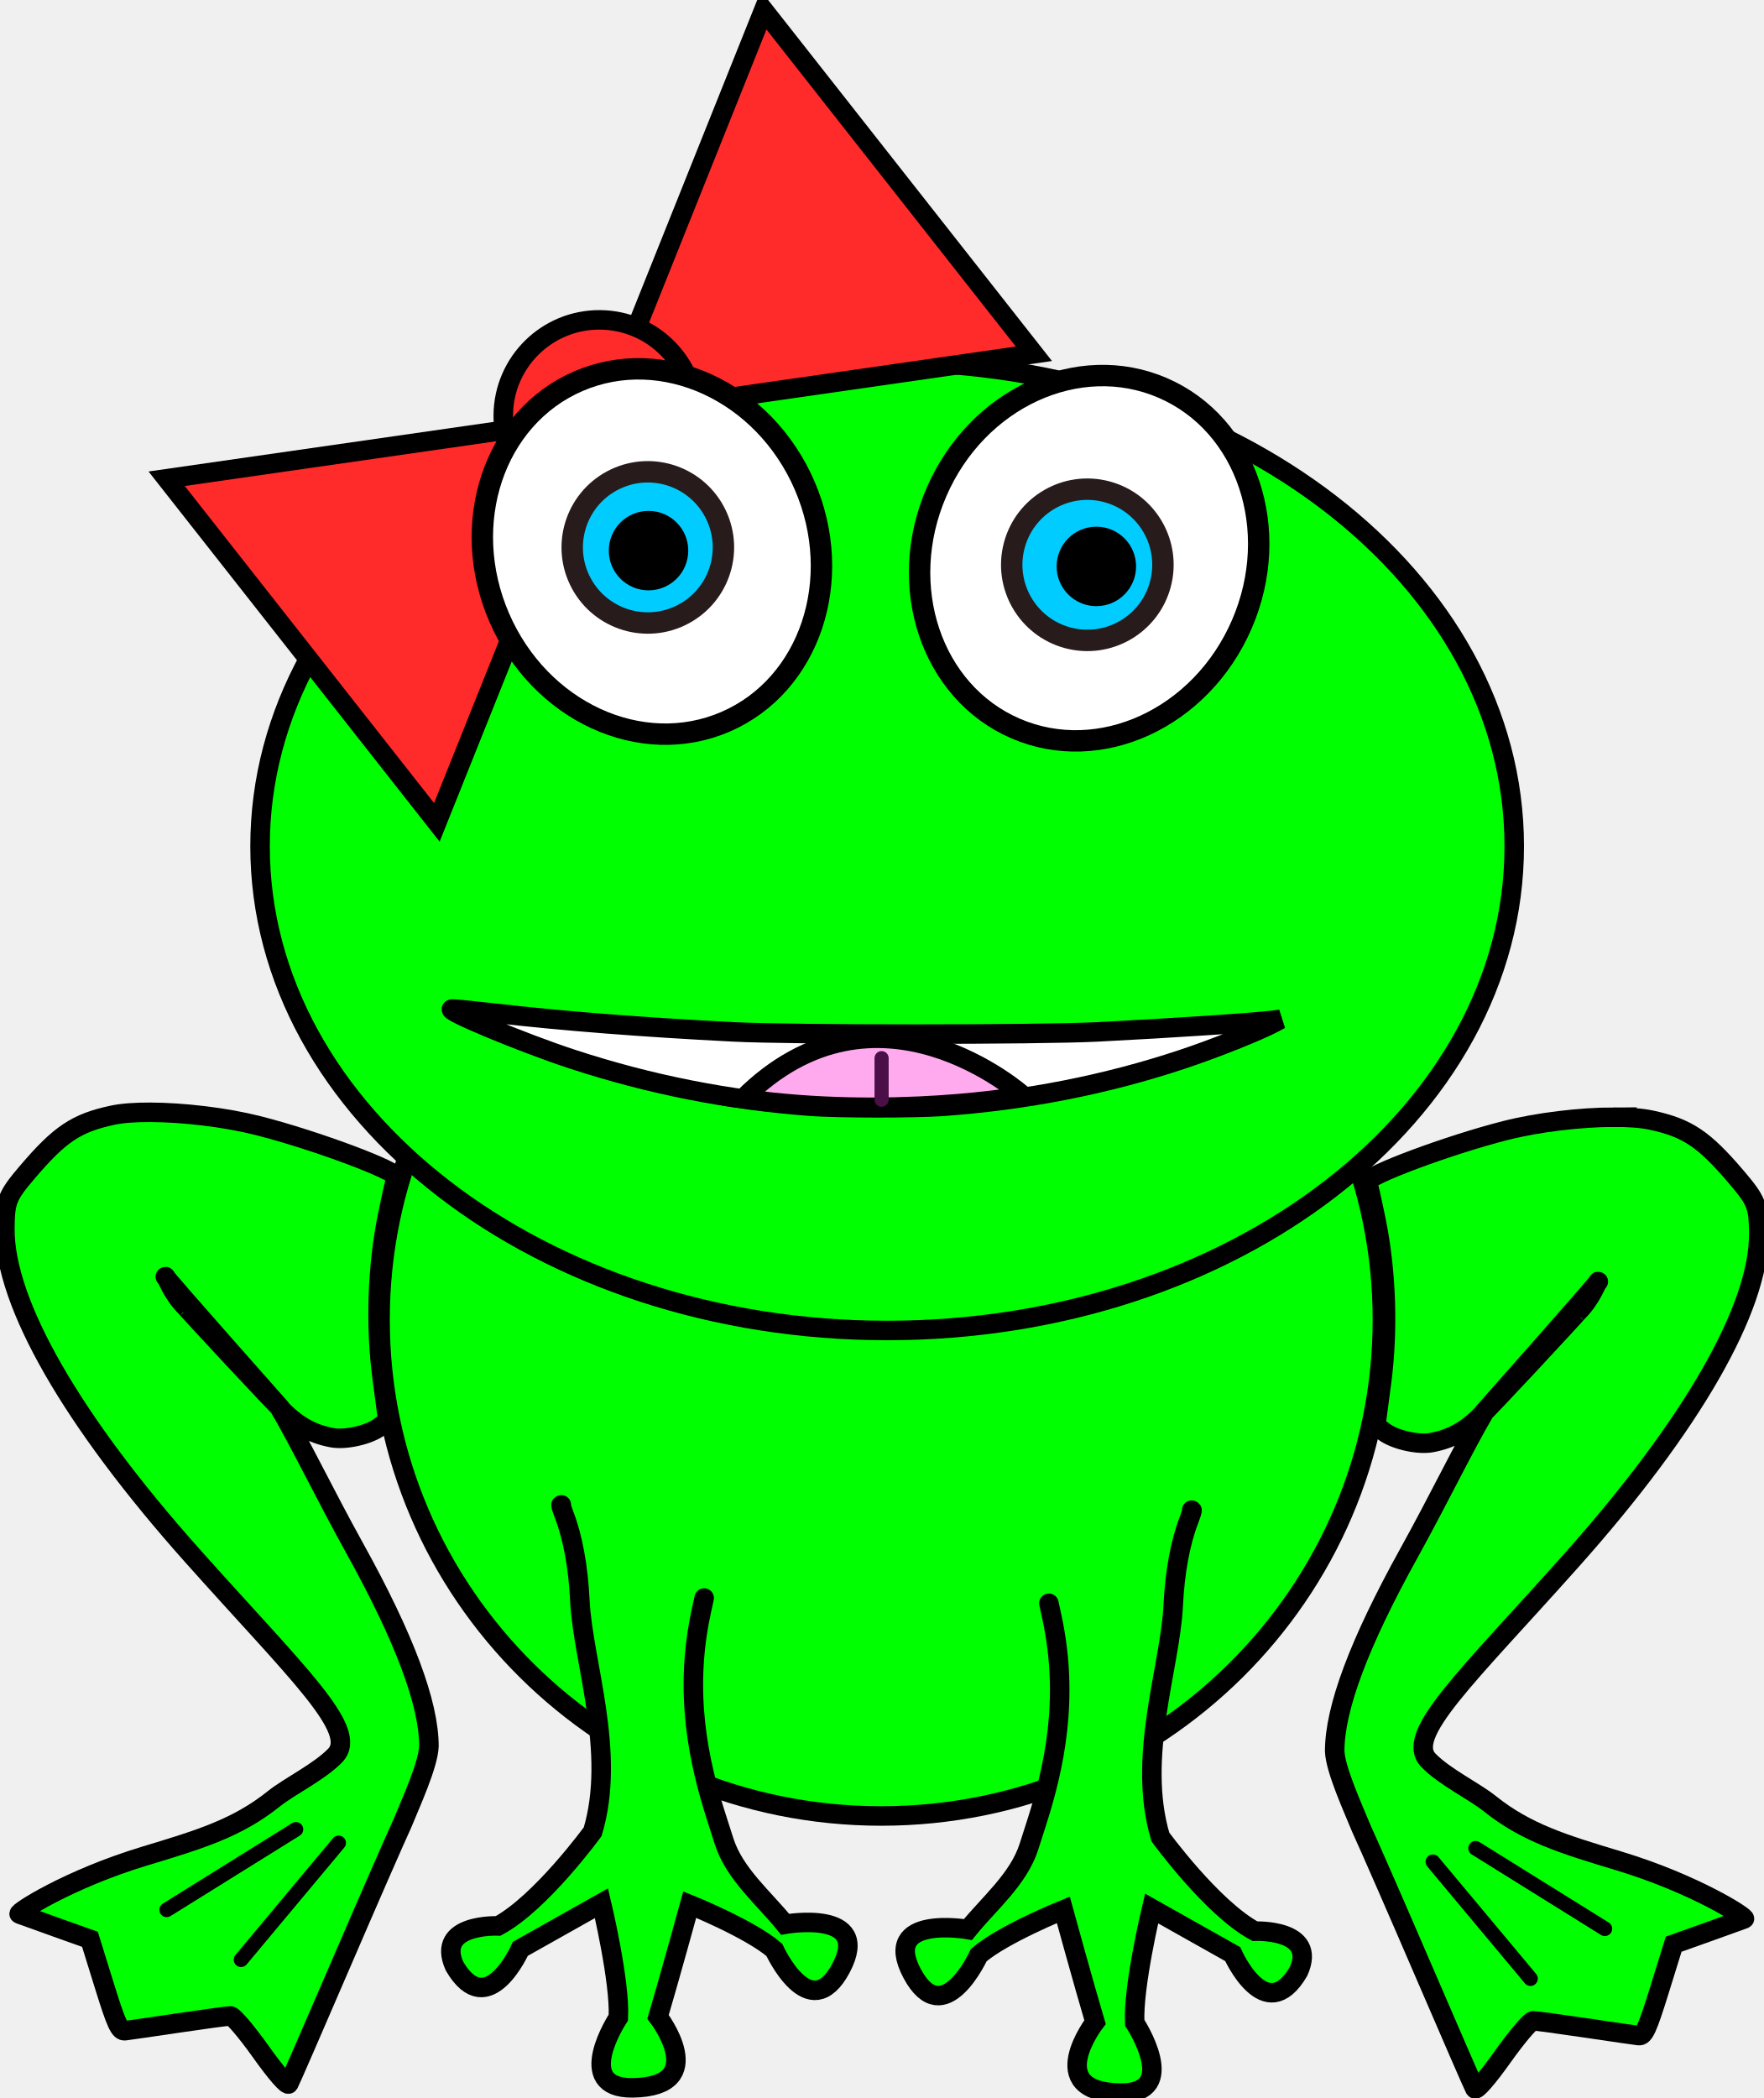
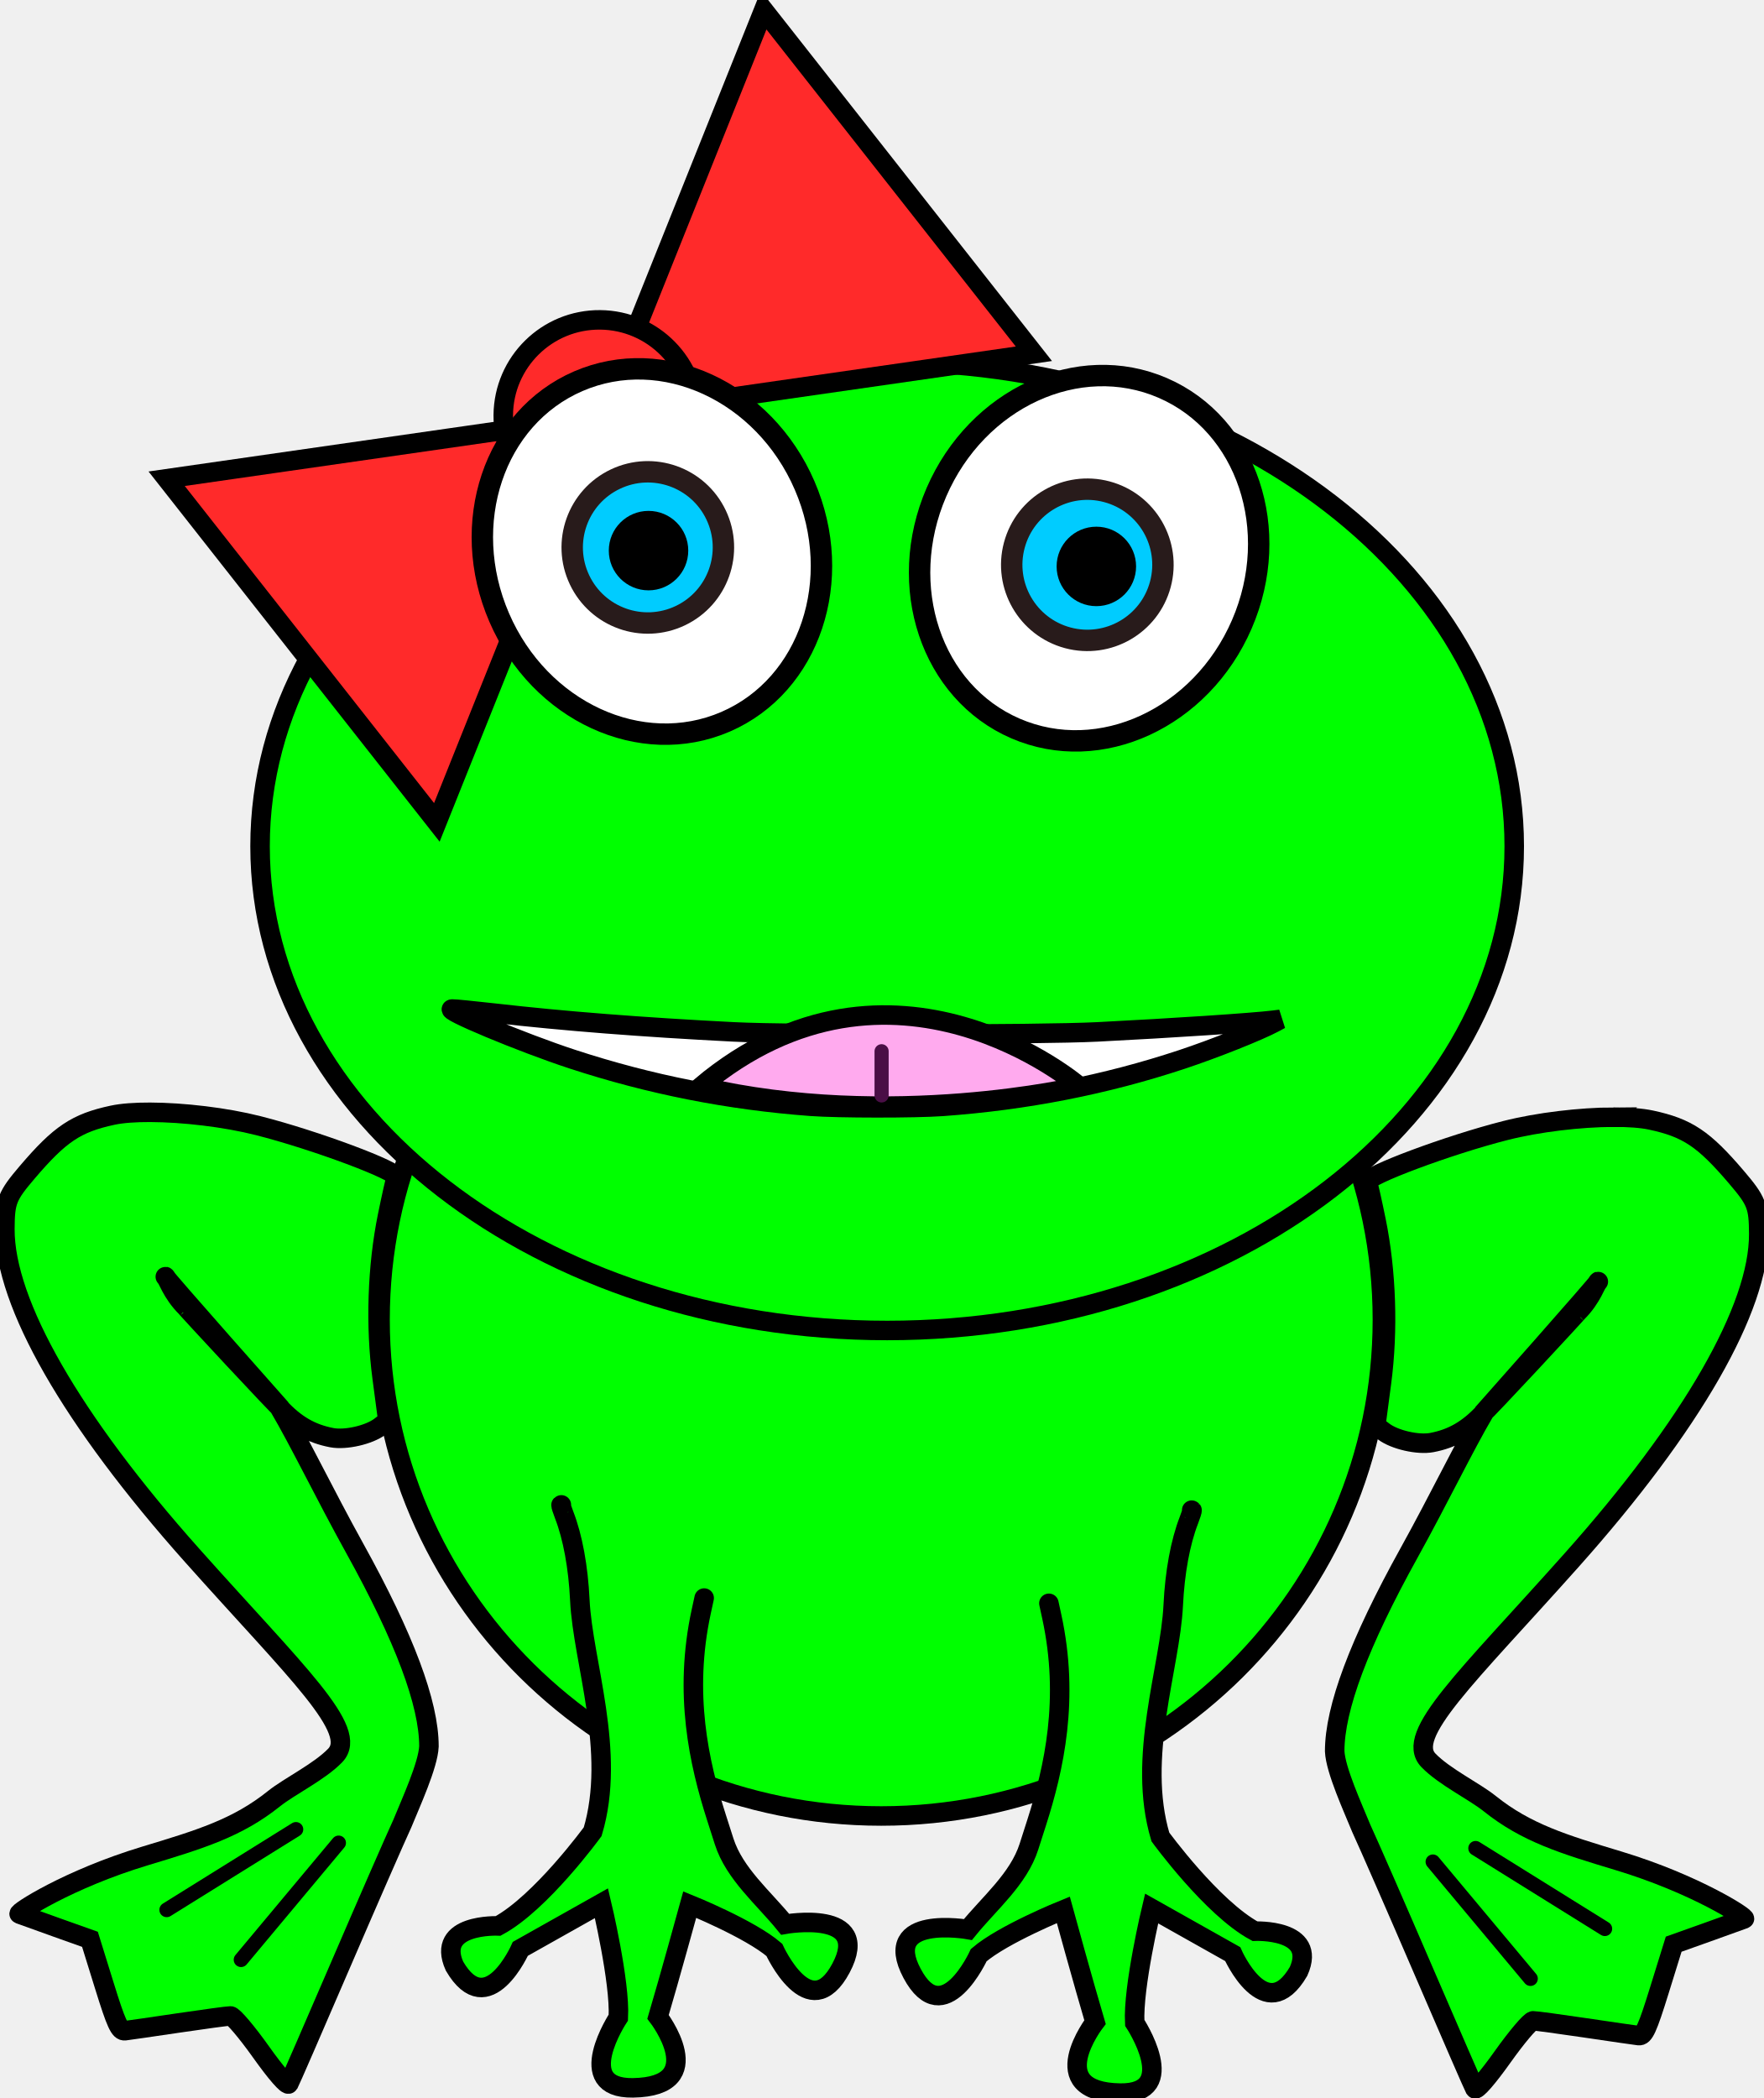
<svg xmlns="http://www.w3.org/2000/svg" width="204.101mm" height="242.796mm" viewBox="0 0 723.194 860.301" id="svg2" version="1.1">
  <defs id="defs4" />
  <g id="layer1" transform="translate(-17.64784,-56.21476)">
    <ellipse style="fill:#00ff00;fill-opacity:1;stroke:#000000;stroke-width:8;stroke-linecap:round;stroke-miterlimit:4;stroke-dasharray:none;stroke-opacity:1" id="path6004" cx="379" cy="597.362" rx="205.513" ry="203.513" />
    <ellipse style="fill:#00ff00;stroke:#000000;stroke-width:8;stroke-miterlimit:4;stroke-dasharray:none;stroke-opacity:1" id="path5323" cx="381.429" cy="403.219" rx="257.143" ry="198.571" />
    <g id="g5919" transform="translate(-424.2857,-10.57143)" style="stroke-width:8;stroke-miterlimit:4;stroke-dasharray:none;fill:#ff2a2a">
      <path transform="matrix(-0.0083874,0.9999648,-0.9999648,-0.0083874,912.9854,-302.227)" d="M 541.442,219.996 374.482,154.767 514.453,42.79 Z" id="path5911" style="fill:#ff2a2a;stroke:#000000;stroke-width:8;stroke-miterlimit:4;stroke-dasharray:none;stroke-opacity:1" />
      <path transform="matrix(0.0083874,-0.9999648,0.9999648,0.0083874,912.9854,-302.227)" style="fill:#ff2a2a;stroke:#000000;stroke-width:8;stroke-miterlimit:4;stroke-dasharray:none;stroke-opacity:1" id="path5913" d="m -541.694,-220.754 -166.96,-65.23 139.971,-111.977 z" />
      <circle transform="matrix(-0.0083874,0.9999648,-0.9999648,-0.0083874,0,0)" r="39.396" cy="-689.664" cx="231.568" id="path5917" style="fill:#ff2a2a;stroke:#000000;stroke-width:8;stroke-miterlimit:4;stroke-dasharray:none;stroke-opacity:1" />
    </g>
    <ellipse style="fill:#ffffff;stroke:#000000;stroke-width:8.778;stroke-miterlimit:4;stroke-dasharray:none;stroke-opacity:1" id="path5361" cx="-149.519" cy="372.261" rx="68.221" ry="76.071" transform="matrix(-0.9178912,0.3968322,0.3968322,0.9178912,0,0)" />
    <ellipse cy="77.472" cx="539.283" id="circle5363" style="fill:#ffffff;stroke:#000000;stroke-width:8.778;stroke-miterlimit:4;stroke-dasharray:none;stroke-opacity:1" rx="68.221" ry="76.071" transform="matrix(0.9178912,0.3968322,-0.3968322,0.9178912,0,0)" />
    <path style="fill:#ffffff;stroke:#000000;stroke-width:8;stroke-miterlimit:4;stroke-dasharray:none;stroke-opacity:1" d="m 350.201,509.855 c -33.7,-2.502 -65.953,-8.872 -97.857,-19.325 -20.724,-6.79 -53.398,-20.436 -49.253,-20.57 1,-0.032 8.715,0.727 17.143,1.688 28.887,3.293 60.523,5.773 98.181,7.697 24.053,1.229 125.132,1.232 149.286,0.005 30.912,-1.571 63.553,-3.738 72.143,-4.79 l 2.857,-0.35 -2.527,1.357 c -6.378,3.423 -24.499,10.639 -37.83,15.064 -31.285,10.384 -64.063,16.813 -98.214,19.262 -11.383,0.816 -42.725,0.795 -53.929,-0.037 z" id="path5942" />
-     <path style="fill:#ffaaee;fill-rule:evenodd;stroke:#000000;stroke-width:8;stroke-linecap:butt;stroke-linejoin:miter;stroke-miterlimit:4;stroke-dasharray:none;stroke-opacity:1" d="m 322.316,506.729 c 61.071,8.571 114.957,-1.158 114.957,-1.158 0,0 -59.938,-53.861 -114.957,1.158 z" id="path5976" />
-     <path style="fill:#eed7f4;fill-rule:evenodd;stroke:#4a0f46;stroke-width:5.8;stroke-linecap:round;stroke-linejoin:miter;stroke-miterlimit:4;stroke-dasharray:none;stroke-opacity:1" d="m 379.151,507.167 0,-17.046" id="path5982" />
+     <path style="fill:#ffaaee;fill-rule:evenodd;stroke:#000000;stroke-width:8;stroke-linecap:butt;stroke-linejoin:miter;stroke-miterlimit:4;stroke-dasharray:none;stroke-opacity:1" d="m 304.992,501.78 c 77.821,18.071 155.262,-0.097 155.262,-0.097 0,0 -76.555,-65.882 -155.262,0.097 z" id="path5976" />
+     <path style="fill:#eed7f4;fill-rule:evenodd;stroke:#4a0f46;stroke-width:5.8;stroke-linecap:round;stroke-linejoin:miter;stroke-miterlimit:4;stroke-dasharray:none;stroke-opacity:1" d="m 379.151,505.399 0,-18.107" id="path5982" />
    <path style="fill:#00ff00;fill-opacity:1;stroke:#000000;stroke-width:8;stroke-linecap:round;stroke-miterlimit:4;stroke-dasharray:none;stroke-opacity:1" d="m 79.24,512.32 c -6.152,-0.022 -11.532,0.36 -15.436,1.197 -14.893,3.194 -21.576,7.662 -34.992,23.398 -8.271,9.702 -9.109,11.833 -9.164,23.271 -0.147,30.411 27.417,78.459 76.775,133.824 43.075,48.317 68.666,71.704 58.663,82.058 -6.51,6.739 -18.73,12.616 -25.104,17.725 -15.033,12.048 -30.393,16.685 -52.82,23.459 -31.58,9.539 -52.816,23.352 -51.619,23.811 1.167,0.447 8.167,2.966 15.557,5.598 l 13.436,4.785 5.865,18.895 c 4.902,15.791 6.295,18.843 8.484,18.586 1.441,-0.169 11.322,-1.6 21.957,-3.182 10.635,-1.581 20.237,-2.875 21.338,-2.875 1.101,0 6.717,6.635 12.482,14.744 6.212,8.738 10.863,14.067 11.416,13.082 0.513,-0.914 9.952,-22.606 20.975,-48.201 11.023,-25.596 22.534,-51.935 25.582,-58.533 3.475,-8.52 10.542,-23.869 10.906,-31.629 0.01,-17.613 -10.036,-44.418 -30.457,-81.27 -12.187,-21.992 -22.731,-43.902 -31.008,-57.916 6.756,7.348 13.295,11.007 21.641,12.596 5.638,1.073 15.24,-1.121 19.73,-4.51 l 3.236,-2.443 -2.334,-17.631 c -2.825,-21.326 -2.02,-45.59 2.201,-66.305 1.576,-7.734 3.184,-14.902 3.572,-15.928 0.921,-2.437 -33.333,-15.228 -56.58,-21.127 -13.498,-3.425 -30.769,-5.432 -44.303,-5.48 z m 6.129,67.293 c 0.822,0.217 2.578,6.827 8.717,12.836 -0.854,-0.684 37.804,41.008 38.846,41.469 0,0 -48.359,-54.515 -47.562,-54.305 z" id="path6016" />
    <circle style="fill:#00ccff;fill-opacity:1;stroke:#281b1b;stroke-width:8.778;stroke-linecap:round;stroke-miterlimit:4;stroke-dasharray:none;stroke-opacity:1" id="path6022" cx="375.1" cy="135.407" r="31" transform="matrix(0.4291873,0.9032155,0.9032155,-0.4291873,0,0)" />
    <circle r="31" cy="158.037" cx="522.215" id="circle6024" style="fill:#00ccff;fill-opacity:1;stroke:#281b1b;stroke-width:8.778;stroke-linecap:round;stroke-miterlimit:4;stroke-dasharray:none;stroke-opacity:1" transform="matrix(0.9659258,0.258819,-0.258819,0.9659258,0,0)" />
    <path style="fill:#00ff00;fill-opacity:1;stroke:#000000;stroke-width:8;stroke-linecap:round;stroke-miterlimit:4;stroke-dasharray:none;stroke-opacity:1" d="m 247.839,673.305 0,5e-5 c -0.067,10e-4 -0.113,0.013 -0.137,0.037 -0.12,0.12 0.46,1.968 1.291,4.107 3.506,9.028 5.768,21.326 6.42,34.904 1.221,25.425 15.08,62.188 5.273,94.953 0,0 -21.201,29.169 -38.768,38.648 0,0 -25.814,-1.128 -17.893,16.492 13.564,23.233 27.004,-7.096 27.004,-7.096 l 33.252,-18.703 c 0,0 7.72,32.237 6.918,46.887 0,0 -19.289,29.196 5.984,28.818 32.354,-0.484 10.305,-29.111 10.305,-29.111 4.535,-15.288 12.992,-46.041 12.992,-46.041 0,0 24.756,10.015 34.688,18.584 0,0 14.442,31.678 27.329,7.481 12.974,-24.361 -22.91,-17.998 -22.91,-17.998 -8.792,-10.833 -20.739,-20.646 -25.005,-33.966 l -3.188,-9.954 C 304.291,779.169 297.888,750.7 305.203,717.009 l 1.193,-5.5" id="path6030" />
    <path id="path6043" d="m 679.249,514.32 c 6.152,-0.022 11.532,0.36 15.436,1.197 14.893,3.194 21.576,7.662 34.992,23.398 8.271,9.702 9.109,11.833 9.164,23.271 0.147,30.411 -27.417,78.459 -76.775,133.824 -43.075,48.317 -68.666,71.704 -58.663,82.058 6.51,6.739 18.73,12.616 25.104,17.725 15.033,12.048 30.393,16.685 52.82,23.459 31.58,9.539 52.816,23.352 51.619,23.811 -1.167,0.447 -8.167,2.966 -15.557,5.598 l -13.436,4.785 -5.865,18.895 c -4.902,15.791 -6.295,18.843 -8.484,18.586 -1.441,-0.169 -11.322,-1.6 -21.957,-3.182 -10.635,-1.581 -20.237,-2.875 -21.338,-2.875 -1.101,0 -6.717,6.635 -12.482,14.744 -6.212,8.738 -10.863,14.067 -11.416,13.082 -0.513,-0.914 -9.952,-22.606 -20.975,-48.201 -11.023,-25.596 -22.534,-51.935 -25.582,-58.533 -3.475,-8.52 -10.542,-23.869 -10.906,-31.629 -0.01,-17.613 10.036,-44.418 30.457,-81.27 12.187,-21.992 22.731,-43.902 31.008,-57.916 -6.756,7.348 -13.295,11.007 -21.641,12.596 -5.638,1.073 -15.24,-1.121 -19.73,-4.51 l -3.236,-2.443 2.334,-17.631 c 2.825,-21.326 2.02,-45.59 -2.201,-66.305 -1.576,-7.734 -3.184,-14.902 -3.572,-15.928 -0.921,-2.437 33.333,-15.228 56.58,-21.127 13.498,-3.425 30.769,-5.432 44.303,-5.48 z m -6.129,67.293 c -0.822,0.217 -2.578,6.827 -8.717,12.836 0.854,-0.684 -37.804,41.008 -38.846,41.469 0,0 48.359,-54.515 47.562,-54.305 z" style="fill:#00ff00;fill-opacity:1;stroke:#000000;stroke-width:8;stroke-linecap:round;stroke-miterlimit:4;stroke-dasharray:none;stroke-opacity:1" />
    <path style="fill:none;fill-rule:evenodd;stroke:#000000;stroke-width:6;stroke-linecap:round;stroke-linejoin:miter;stroke-miterlimit:4;stroke-dasharray:none;stroke-opacity:1" d="m 86,839.362 53,-33" id="path6045" />
    <path id="path6047" d="m 116.487,859.82 40.026,-47.916" style="fill:none;fill-rule:evenodd;stroke:#000000;stroke-width:6;stroke-linecap:round;stroke-linejoin:miter;stroke-miterlimit:4;stroke-dasharray:none;stroke-opacity:1" />
    <path id="path6049" d="m 675.73,847.112 -53,-33" style="fill:none;fill-rule:evenodd;stroke:#000000;stroke-width:6;stroke-linecap:round;stroke-linejoin:miter;stroke-miterlimit:4;stroke-dasharray:none;stroke-opacity:1" />
    <path style="fill:none;fill-rule:evenodd;stroke:#000000;stroke-width:6;stroke-linecap:round;stroke-linejoin:miter;stroke-miterlimit:4;stroke-dasharray:none;stroke-opacity:1" d="m 645.242,867.57 -40.026,-47.916" id="path6051" />
    <circle style="fill:#000000;fill-opacity:1;stroke:#281b1b;stroke-width:0;stroke-linecap:round;stroke-linejoin:miter;stroke-miterlimit:4;stroke-dasharray:none;stroke-opacity:1" id="path6071" cx="283.58" cy="281.999" r="16.293" />
    <circle r="16.293" cy="288.48" cx="467.215" id="circle6073" style="fill:#000000;fill-opacity:1;stroke:#281b1b;stroke-width:0;stroke-linecap:round;stroke-linejoin:miter;stroke-miterlimit:4;stroke-dasharray:none;stroke-opacity:1" />
    <path style="fill:#00ff00;fill-opacity:1;stroke:#000000;stroke-width:8;stroke-linecap:round;stroke-miterlimit:4;stroke-dasharray:none;stroke-opacity:1" d="m 506.314,675.463 0,5e-5 c 0.067,10e-4 0.113,0.013 0.137,0.037 0.12,0.12 -0.46,1.968 -1.291,4.107 -3.506,9.028 -5.768,21.326 -6.42,34.904 -1.221,25.425 -15.08,62.188 -5.273,94.953 0,0 21.201,29.169 38.768,38.648 0,0 25.814,-1.128 17.893,16.492 -13.564,23.233 -27.004,-7.096 -27.004,-7.096 l -33.252,-18.703 c 0,0 -7.72,32.237 -6.918,46.887 0,0 19.289,29.196 -5.984,28.818 -32.354,-0.484 -10.305,-29.111 -10.305,-29.111 -4.535,-15.288 -12.992,-46.041 -12.992,-46.041 0,0 -24.756,10.015 -34.688,18.584 0,0 -14.442,31.678 -27.329,7.481 -12.974,-24.361 22.91,-17.998 22.91,-17.998 8.792,-10.833 20.739,-20.646 25.005,-33.966 l 3.188,-9.954 c 7.104,-22.18 13.507,-50.648 6.192,-84.34 l -1.193,-5.5" id="path6030-4" />
  </g>
</svg>
